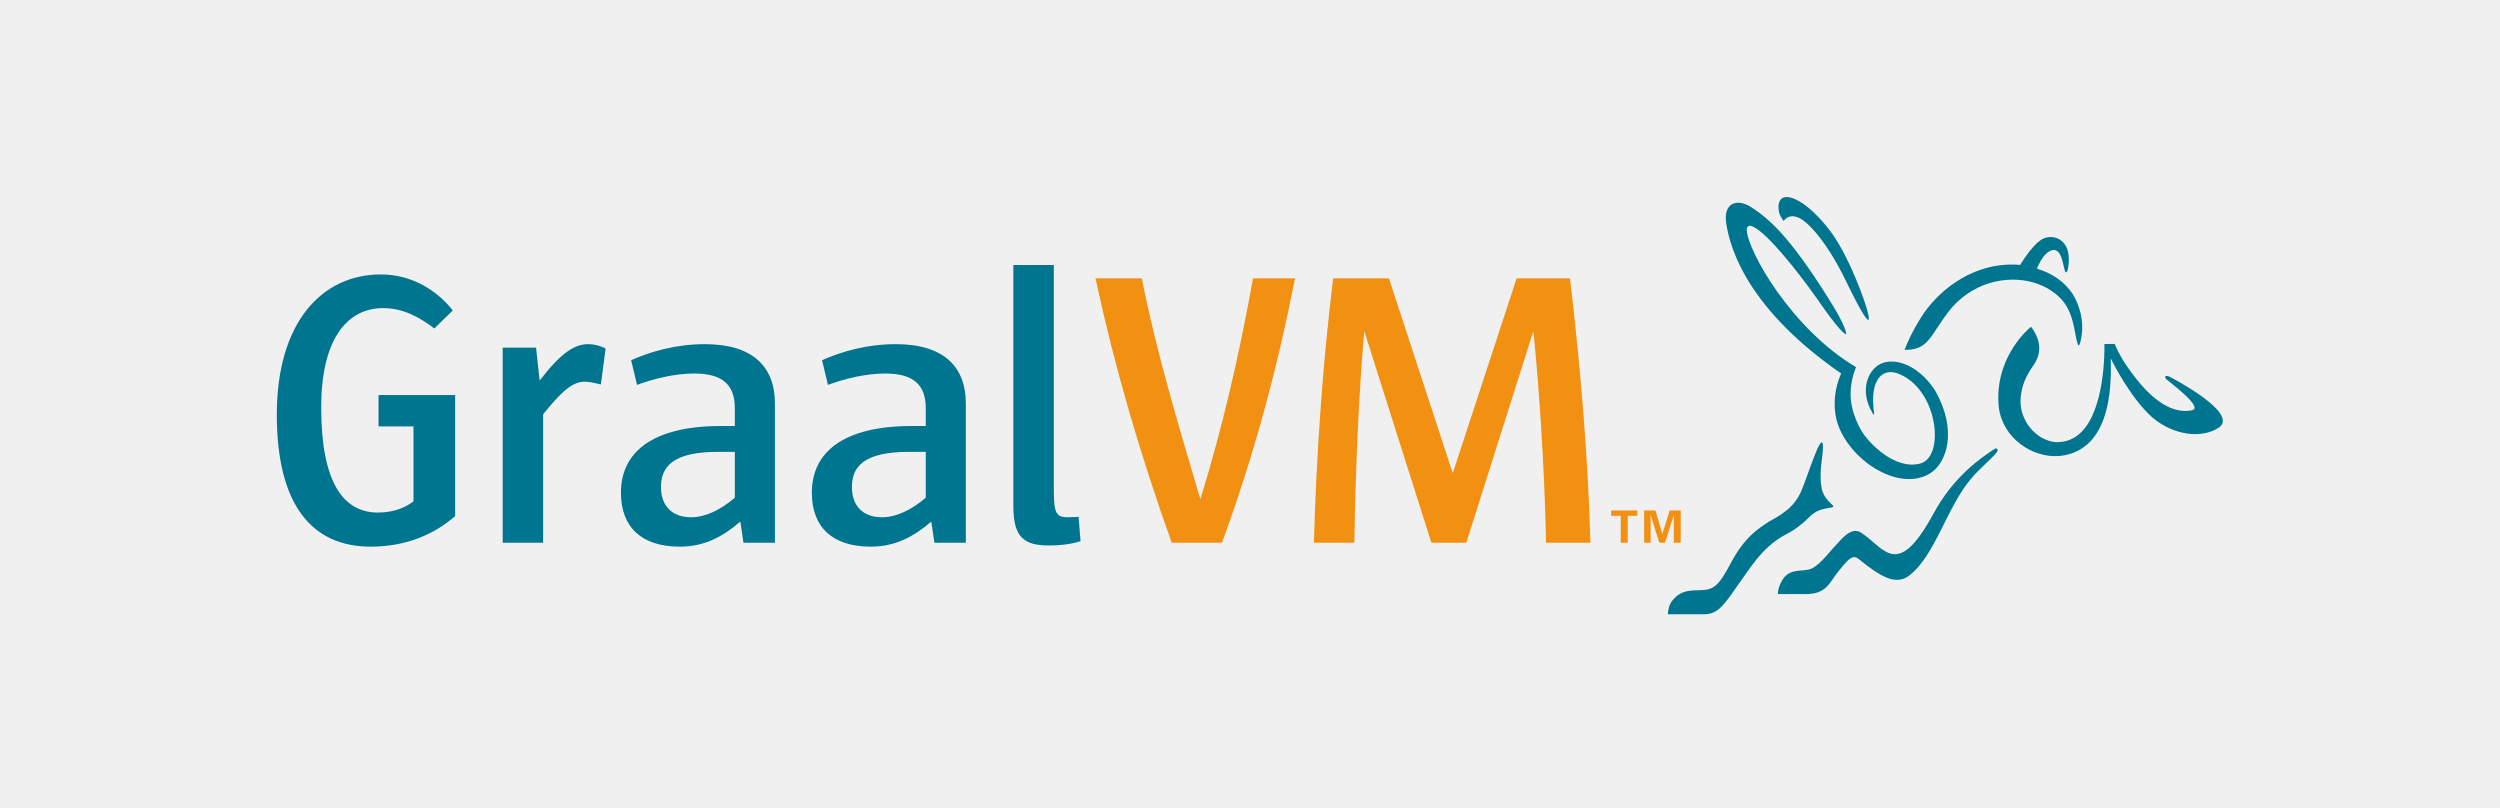
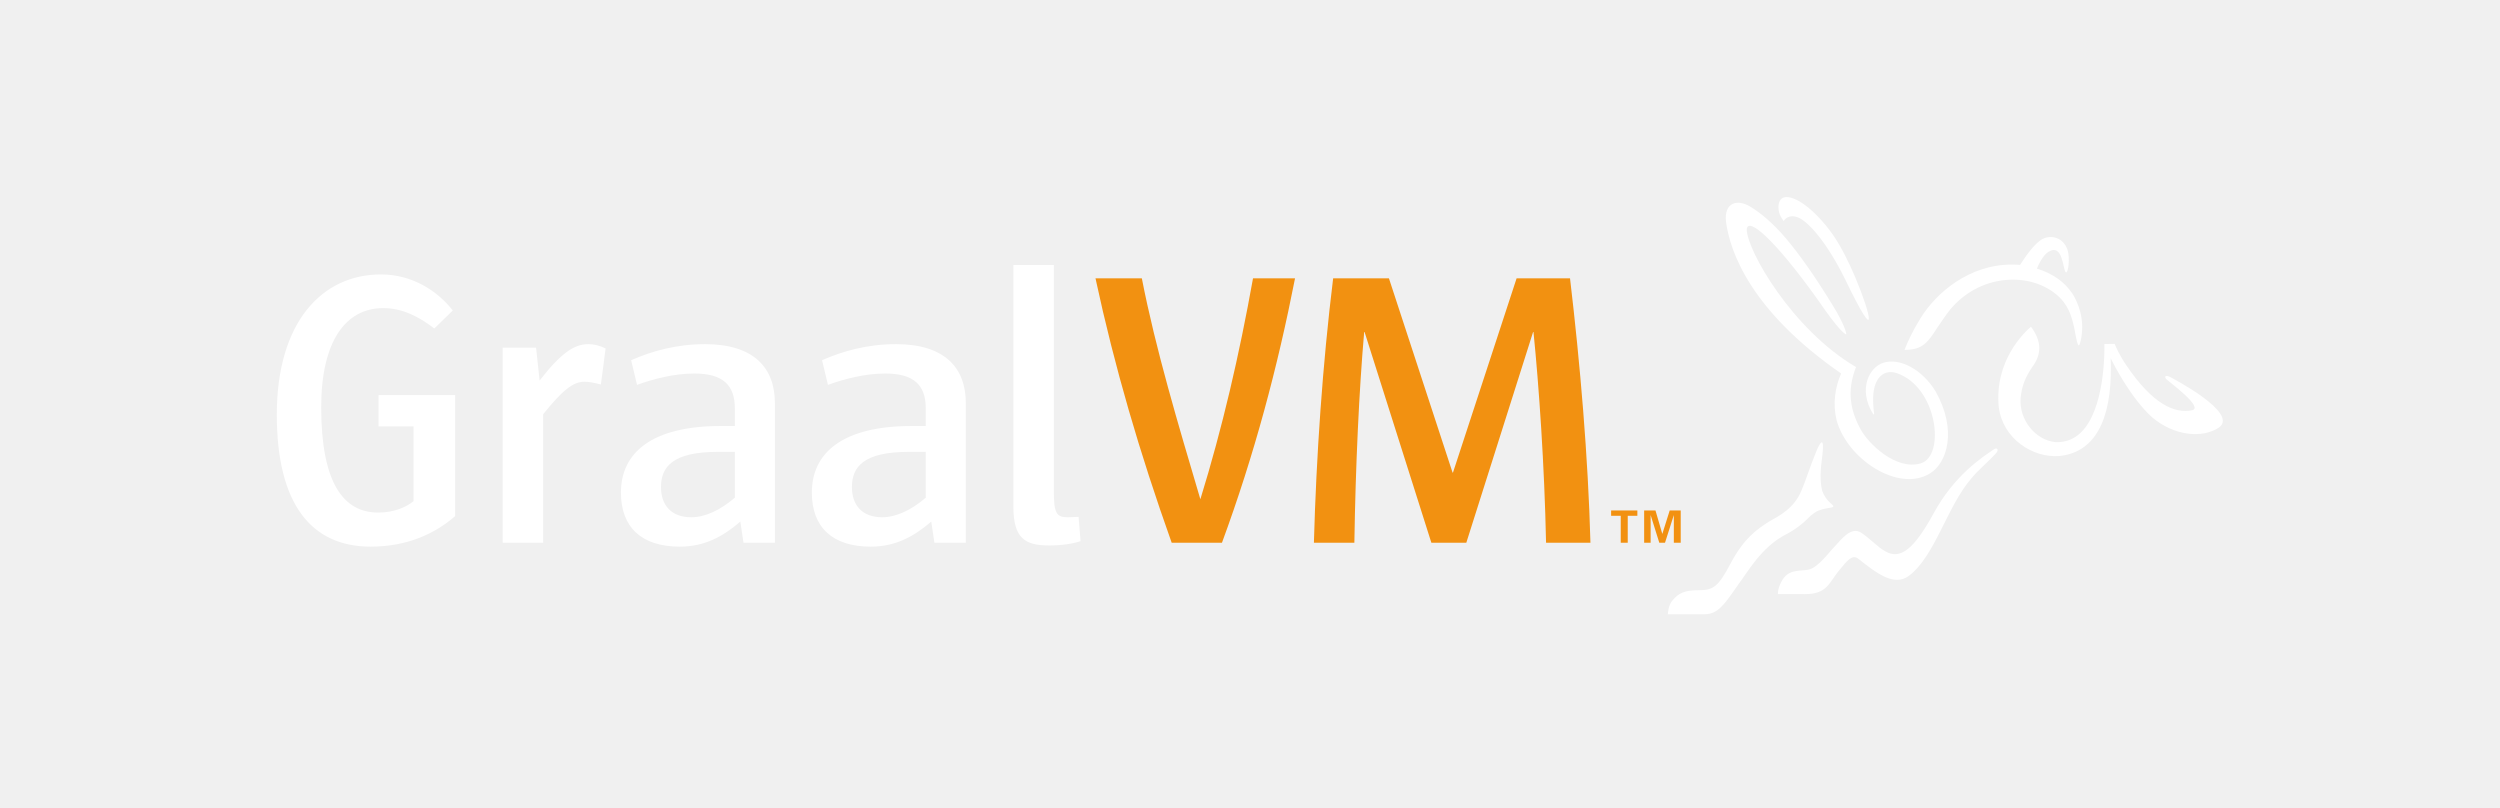
<svg xmlns="http://www.w3.org/2000/svg" width="356" height="115" viewBox="0 0 356 115" fill="none">
-   <path d="M149.395 77.674C145.983 77.674 144.305 76.671 144.305 72.154V37.74H150.066V69.922C150.066 73.156 150.46 73.658 152.081 73.658C152.585 73.658 153.199 73.602 153.592 73.602L153.87 77.061C152.696 77.451 151.131 77.674 149.395 77.674ZM131.829 64.344H129.423C122.99 64.344 121.313 66.463 121.313 69.364C121.313 71.985 122.824 73.658 125.62 73.658C127.578 73.658 129.76 72.654 131.829 70.87V64.344ZM133.06 77.284L132.612 74.273C130.15 76.392 127.522 77.843 123.998 77.843C118.515 77.843 115.607 75.052 115.607 70.145C115.607 64.456 120.025 60.664 129.815 60.664H131.829V58.153C131.829 54.806 130.094 53.189 126.067 53.189C123.158 53.189 120.194 53.97 117.9 54.806L117.061 51.293C119.97 50.01 123.494 49.007 127.578 49.007C134.514 49.007 137.534 52.353 137.534 57.428V77.284H133.06ZM104.642 64.344H102.237C95.804 64.344 94.125 66.463 94.125 69.364C94.125 71.985 95.636 73.658 98.433 73.658C100.39 73.658 102.572 72.654 104.642 70.87V64.344ZM105.872 77.284L105.425 74.273C102.964 76.392 100.335 77.843 96.81 77.843C91.329 77.843 88.421 75.052 88.421 70.145C88.421 64.456 92.84 60.664 102.629 60.664H104.642V58.153C104.642 54.806 102.907 53.189 98.88 53.189C95.971 53.189 93.007 53.97 90.713 54.806L89.874 51.293C92.783 50.01 96.308 49.007 100.39 49.007C107.327 49.007 110.347 52.353 110.347 57.428V77.284H105.872ZM85.567 54.752C84.504 54.473 83.777 54.36 83.217 54.36C81.595 54.36 80.085 55.588 77.344 58.99V77.284H71.583V49.508H76.337L76.841 54.193C79.861 50.29 81.763 49.007 83.777 49.007C84.504 49.007 85.343 49.173 86.238 49.619L85.567 54.752ZM52.786 77.843C44.396 77.843 39.417 71.874 39.417 59.046C39.417 45.883 45.85 39.079 54.24 39.079C58.659 39.079 62.239 41.366 64.478 44.21L61.848 46.775C59.666 45.102 57.317 43.875 54.575 43.875C49.206 43.875 45.739 48.616 45.739 57.986C45.739 68.807 48.927 72.989 53.849 72.989C56.198 72.989 57.932 72.154 58.883 71.372V60.72H53.904V56.257H64.813V73.492C62.016 75.946 58.044 77.843 52.786 77.843Z" fill="#00758F" />
+   <path d="M149.395 77.674C145.983 77.674 144.305 76.671 144.305 72.154V37.74H150.066V69.922C150.066 73.156 150.46 73.658 152.081 73.658C152.585 73.658 153.199 73.602 153.592 73.602L153.87 77.061C152.696 77.451 151.131 77.674 149.395 77.674ZM131.829 64.344H129.423C122.99 64.344 121.313 66.463 121.313 69.364C121.313 71.985 122.824 73.658 125.62 73.658C127.578 73.658 129.76 72.654 131.829 70.87V64.344ZM133.06 77.284L132.612 74.273C130.15 76.392 127.522 77.843 123.998 77.843C118.515 77.843 115.607 75.052 115.607 70.145C115.607 64.456 120.025 60.664 129.815 60.664H131.829V58.153C131.829 54.806 130.094 53.189 126.067 53.189C123.158 53.189 120.194 53.97 117.9 54.806L117.061 51.293C119.97 50.01 123.494 49.007 127.578 49.007C134.514 49.007 137.534 52.353 137.534 57.428V77.284H133.06ZM104.642 64.344H102.237C95.804 64.344 94.125 66.463 94.125 69.364C94.125 71.985 95.636 73.658 98.433 73.658C100.39 73.658 102.572 72.654 104.642 70.87V64.344ZM105.872 77.284L105.425 74.273C102.964 76.392 100.335 77.843 96.81 77.843C91.329 77.843 88.421 75.052 88.421 70.145C88.421 64.456 92.84 60.664 102.629 60.664H104.642V58.153C104.642 54.806 102.907 53.189 98.88 53.189C95.971 53.189 93.007 53.97 90.713 54.806L89.874 51.293C92.783 50.01 96.308 49.007 100.39 49.007C107.327 49.007 110.347 52.353 110.347 57.428V77.284H105.872ZM85.567 54.752C84.504 54.473 83.777 54.36 83.217 54.36C81.595 54.36 80.085 55.588 77.344 58.99V77.284H71.583V49.508H76.337L76.841 54.193C79.861 50.29 81.763 49.007 83.777 49.007C84.504 49.007 85.343 49.173 86.238 49.619L85.567 54.752ZM52.786 77.843C44.396 77.843 39.417 71.874 39.417 59.046C39.417 45.883 45.85 39.079 54.24 39.079C58.659 39.079 62.239 41.366 64.478 44.21L61.848 46.775C59.666 45.102 57.317 43.875 54.575 43.875C49.206 43.875 45.739 48.616 45.739 57.986C45.739 68.807 48.927 72.989 53.849 72.989C56.198 72.989 57.932 72.154 58.883 71.372V60.72H53.904V56.257H64.813V73.492C62.016 75.946 58.044 77.843 52.786 77.843Z" fill="#FFFFFF" />
  <path d="M234.127 72.688H235.739L236.714 76.032L237.766 72.688H239.335V77.284H238.353V73.344L237.098 77.284H236.282L235.051 73.344V77.284H234.127V72.688ZM230.793 73.451H229.423V72.688H233.16V73.451H231.79V77.284H230.793V73.451ZM220.158 77.284C219.934 66.352 219.151 55.031 218.369 47.277H218.313L208.803 77.284H203.826L194.315 47.277H194.26C193.534 55.588 193.03 66.352 192.862 77.284H187.1C187.434 65.069 188.329 51.907 189.84 39.636H197.784L206.846 67.3H206.902L215.963 39.636H223.572C225.025 51.907 226.144 65.069 226.48 77.284H220.158ZM174.008 77.284H166.848C162.263 64.4 158.738 52.353 155.998 39.636H162.598C164.555 49.676 167.745 60.328 170.932 71.094C174.065 60.942 176.47 50.569 178.429 39.636H184.413C181.951 52.185 178.651 64.679 174.008 77.284Z" fill="#F29111" />
-   <path d="M253.179 84.595C253.179 84.595 257.074 84.604 257.081 84.6C260.128 84.6 260.469 83.002 261.784 81.357C263.098 79.713 263.792 78.933 264.597 79.544C267.431 81.807 269.789 83.528 271.854 81.979C275.591 79.124 277.242 72.127 280.74 68.103C281.558 67.062 283.38 65.519 284.247 64.52C284.654 64.093 284.42 63.688 284.001 63.939C282.237 65.121 278.261 67.705 275.316 73.164C272.596 78.112 270.63 79.8 268.436 78.489C267.311 77.862 266.619 76.96 265.089 75.893C263.559 74.824 262.067 77.014 261.281 77.799C260.493 78.583 258.893 80.856 257.516 81.118C256.139 81.379 254.597 80.987 253.647 82.883C253.09 83.962 253.179 84.595 253.179 84.595Z" fill="#00758F" />
-   <path d="M289.212 46.524C290.815 48.676 290.696 50.514 289.399 52.257C288.476 53.648 287.914 54.812 287.734 56.698C287.5 59.81 289.865 62.678 292.697 62.96C294.117 63.018 295.346 62.549 296.356 61.553C299.709 58.25 299.693 50.204 299.67 48.989L301.13 48.971C301.281 49.357 301.782 50.53 302.799 52.034C306.547 57.567 309.661 58.925 312.156 58.421C313.865 58.031 308.914 54.408 308.511 54.022C308.11 53.636 308.371 53.316 309.089 53.719C309.318 53.848 318.847 58.788 316.001 60.863C313.613 62.488 309.562 62.052 306.5 59.451C303.404 56.732 300.787 51.465 300.761 51.413L300.593 51.07C300.593 51.07 300.568 51.023 300.567 51.074C300.572 51.248 300.584 51.749 300.586 51.867C300.735 60.065 298.149 64.463 293.222 64.937C289.481 65.227 285.171 62.488 284.618 57.921C283.995 51.327 288.31 47.289 289.212 46.524Z" fill="#00758F" />
-   <path d="M254.004 31.477C254.004 31.477 254.616 30.306 256.211 31.039C257.465 31.643 260.031 34.253 262.761 39.799C267.585 49.811 266.43 44.782 264.201 39.517C263.277 37.332 262.204 35.176 261.019 33.449C259.819 31.701 257.871 29.597 256.199 28.651C253.664 27.244 253.106 28.623 253.282 29.934C253.382 30.753 254.004 31.477 254.004 31.477Z" fill="#00758F" />
-   <path d="M273.505 45.279C275.742 41.673 280.413 37.674 286.472 37.674C286.855 37.674 287.246 37.69 287.641 37.724C287.647 37.724 287.652 37.725 287.655 37.726C288.534 36.337 289.835 34.524 290.92 34.004C292.183 33.4 293.867 33.875 294.422 35.605C294.8 36.784 294.502 39.007 294.168 38.769C293.743 38.465 293.79 34.552 291.684 35.872C290.87 36.385 290.253 37.759 290.054 38.248C292.303 38.944 294.003 40.145 295.129 41.836C295.85 42.975 297.027 45.553 296.253 48.675C295.912 50.057 295.71 48.345 295.337 46.548C294.991 45.036 294.548 43.353 292.792 41.907C291.038 40.462 288.443 39.557 285.369 39.895C282.393 40.229 279.723 41.694 277.75 44.021C277.262 44.596 276.087 46.333 275.866 46.67C274.553 48.693 273.801 49.846 271.206 49.82C271.621 48.723 272.323 47.183 273.505 45.279Z" fill="#00758F" />
-   <path d="M249.254 29.434C250.656 30.29 252.379 31.685 254.223 33.838C256.236 36.191 258.541 39.486 261.073 43.633C262.549 46.047 262.976 47.447 262.897 47.612C262.895 47.612 262.895 47.612 262.895 47.612C262.855 47.612 262.319 47.544 259.935 44.226C254.681 36.615 250.068 31.574 248.949 32.212L248.946 32.214C248.813 32.298 248.741 32.469 248.738 32.725C248.823 35.708 255.192 46.931 264.298 52.271C262.967 55.638 263.459 58.445 264.996 61.215C266.048 63.114 269.917 67.01 273.492 65.992C277.065 64.974 275.938 55.101 270.063 53.119C268.382 52.606 267.321 53.655 266.945 55.071C266.589 56.409 266.756 58.051 266.869 58.833C266.911 59.118 266.778 59.037 266.701 58.912C264.557 55.403 266.19 52.285 268.191 51.655C270.528 50.919 273.715 52.589 275.64 55.751C278.735 61.276 277.277 65.954 274.798 67.433C270.343 70.148 263.058 65.41 261.533 59.843C260.961 57.528 261.314 55.133 262.176 53.184C249.258 44.228 246.358 35.826 245.784 31.599C245.474 28.827 247.384 28.291 249.254 29.434Z" fill="#00758F" />
-   <path d="M260.742 71.714C260.084 71.156 259.709 70.516 259.494 69.923C259.263 69.061 259.132 67.692 259.422 65.524C260.068 60.706 258.657 64.241 258.657 64.241C258.202 65.33 257.77 66.532 257.4 67.561L257.376 67.627C257.043 68.553 256.754 69.353 256.532 69.843C255.497 72.383 253.383 73.449 251.884 74.288C250.242 75.356 248.386 76.564 246.448 80.216C244.696 83.521 244.018 84.046 241.923 84.046C239.85 84.046 239.027 84.45 238.127 85.542C237.595 86.192 237.516 87.169 237.504 87.471L242.71 87.471C244.589 87.471 245.533 86.11 247.246 83.64L247.572 83.17C248.801 81.6 250.736 77.926 254.377 76.066C255.774 75.352 256.949 74.357 257.854 73.421C258.225 73.11 258.587 72.857 258.946 72.714C260.499 72.1 261.653 72.487 260.742 71.714Z" fill="#00758F" />
+   <path d="M253.179 84.595C253.179 84.595 257.074 84.604 257.081 84.6C260.128 84.6 260.469 83.002 261.784 81.357C263.098 79.713 263.792 78.933 264.597 79.544C267.431 81.807 269.789 83.528 271.854 81.979C275.591 79.124 277.242 72.127 280.74 68.103C281.558 67.062 283.38 65.519 284.247 64.52C284.654 64.093 284.42 63.688 284.001 63.939C282.237 65.121 278.261 67.705 275.316 73.164C272.596 78.112 270.63 79.8 268.436 78.489C267.311 77.862 266.619 76.96 265.089 75.893C263.559 74.824 262.067 77.014 261.281 77.799C260.493 78.583 258.893 80.856 257.516 81.118C256.139 81.379 254.597 80.987 253.647 82.883C253.09 83.962 253.179 84.595 253.179 84.595Z" fill="#FFFFFF" />
+   <path d="M289.212 46.524C290.815 48.676 290.696 50.514 289.399 52.257C288.476 53.648 287.914 54.812 287.734 56.698C287.5 59.81 289.865 62.678 292.697 62.96C294.117 63.018 295.346 62.549 296.356 61.553C299.709 58.25 299.693 50.204 299.67 48.989L301.13 48.971C301.281 49.357 301.782 50.53 302.799 52.034C306.547 57.567 309.661 58.925 312.156 58.421C313.865 58.031 308.914 54.408 308.511 54.022C308.11 53.636 308.371 53.316 309.089 53.719C309.318 53.848 318.847 58.788 316.001 60.863C313.613 62.488 309.562 62.052 306.5 59.451C303.404 56.732 300.787 51.465 300.761 51.413L300.593 51.07C300.593 51.07 300.568 51.023 300.567 51.074C300.572 51.248 300.584 51.749 300.586 51.867C300.735 60.065 298.149 64.463 293.222 64.937C289.481 65.227 285.171 62.488 284.618 57.921C283.995 51.327 288.31 47.289 289.212 46.524Z" fill="#FFFFFF" />
+   <path d="M254.004 31.477C254.004 31.477 254.616 30.306 256.211 31.039C257.465 31.643 260.031 34.253 262.761 39.799C267.585 49.811 266.43 44.782 264.201 39.517C263.277 37.332 262.204 35.176 261.019 33.449C259.819 31.701 257.871 29.597 256.199 28.651C253.664 27.244 253.106 28.623 253.282 29.934C253.382 30.753 254.004 31.477 254.004 31.477Z" fill="#FFFFFF" />
+   <path d="M273.505 45.279C275.742 41.673 280.413 37.674 286.472 37.674C286.855 37.674 287.246 37.69 287.641 37.724C287.647 37.724 287.652 37.725 287.655 37.726C288.534 36.337 289.835 34.524 290.92 34.004C292.183 33.4 293.867 33.875 294.422 35.605C294.8 36.784 294.502 39.007 294.168 38.769C293.743 38.465 293.79 34.552 291.684 35.872C290.87 36.385 290.253 37.759 290.054 38.248C292.303 38.944 294.003 40.145 295.129 41.836C295.85 42.975 297.027 45.553 296.253 48.675C295.912 50.057 295.71 48.345 295.337 46.548C294.991 45.036 294.548 43.353 292.792 41.907C291.038 40.462 288.443 39.557 285.369 39.895C282.393 40.229 279.723 41.694 277.75 44.021C277.262 44.596 276.087 46.333 275.866 46.67C274.553 48.693 273.801 49.846 271.206 49.82C271.621 48.723 272.323 47.183 273.505 45.279Z" fill="#FFFFFF" />
+   <path d="M249.254 29.434C250.656 30.29 252.379 31.685 254.223 33.838C256.236 36.191 258.541 39.486 261.073 43.633C262.549 46.047 262.976 47.447 262.897 47.612C262.895 47.612 262.895 47.612 262.895 47.612C262.855 47.612 262.319 47.544 259.935 44.226C254.681 36.615 250.068 31.574 248.949 32.212L248.946 32.214C248.813 32.298 248.741 32.469 248.738 32.725C248.823 35.708 255.192 46.931 264.298 52.271C262.967 55.638 263.459 58.445 264.996 61.215C266.048 63.114 269.917 67.01 273.492 65.992C277.065 64.974 275.938 55.101 270.063 53.119C268.382 52.606 267.321 53.655 266.945 55.071C266.589 56.409 266.756 58.051 266.869 58.833C266.911 59.118 266.778 59.037 266.701 58.912C264.557 55.403 266.19 52.285 268.191 51.655C270.528 50.919 273.715 52.589 275.64 55.751C278.735 61.276 277.277 65.954 274.798 67.433C270.343 70.148 263.058 65.41 261.533 59.843C260.961 57.528 261.314 55.133 262.176 53.184C249.258 44.228 246.358 35.826 245.784 31.599C245.474 28.827 247.384 28.291 249.254 29.434Z" fill="#FFFFFF" />
+   <path d="M260.742 71.714C260.084 71.156 259.709 70.516 259.494 69.923C259.263 69.061 259.132 67.692 259.422 65.524C260.068 60.706 258.657 64.241 258.657 64.241C258.202 65.33 257.77 66.532 257.4 67.561L257.376 67.627C257.043 68.553 256.754 69.353 256.532 69.843C255.497 72.383 253.383 73.449 251.884 74.288C250.242 75.356 248.386 76.564 246.448 80.216C244.696 83.521 244.018 84.046 241.923 84.046C239.85 84.046 239.027 84.45 238.127 85.542C237.595 86.192 237.516 87.169 237.504 87.471L242.71 87.471C244.589 87.471 245.533 86.11 247.246 83.64L247.572 83.17C248.801 81.6 250.736 77.926 254.377 76.066C255.774 75.352 256.949 74.357 257.854 73.421C258.225 73.11 258.587 72.857 258.946 72.714C260.499 72.1 261.653 72.487 260.742 71.714Z" fill="#FFFFFF" />
</svg>
